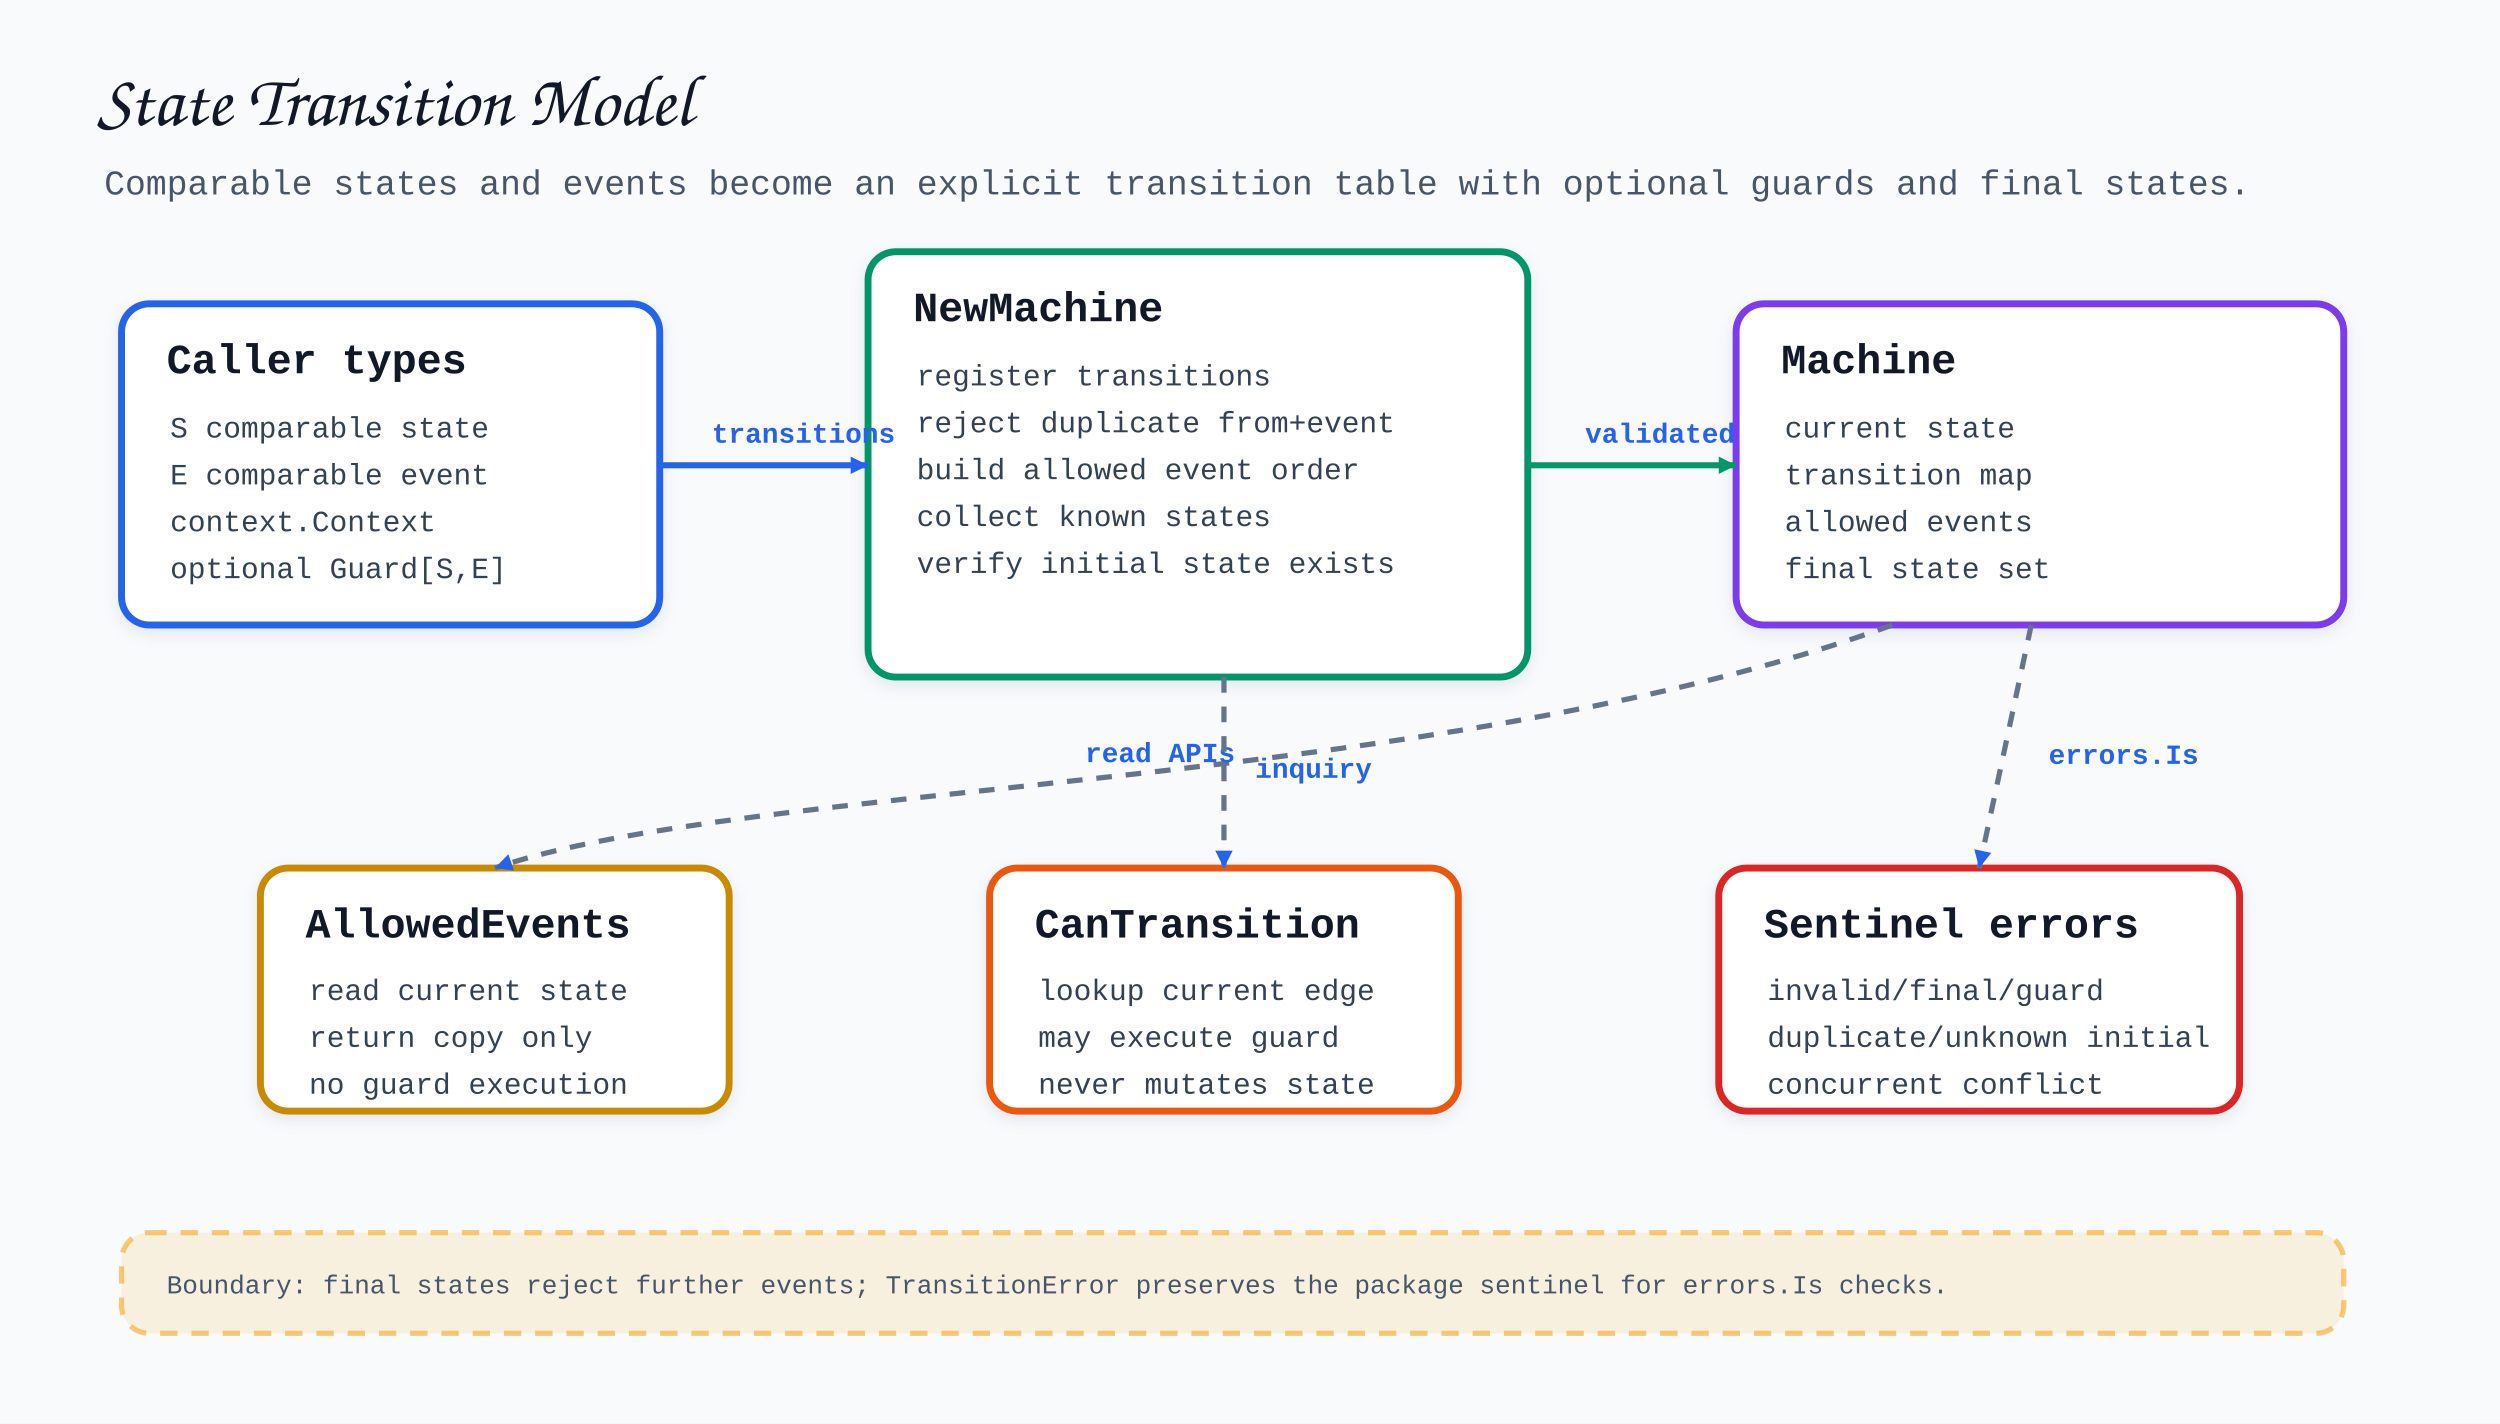
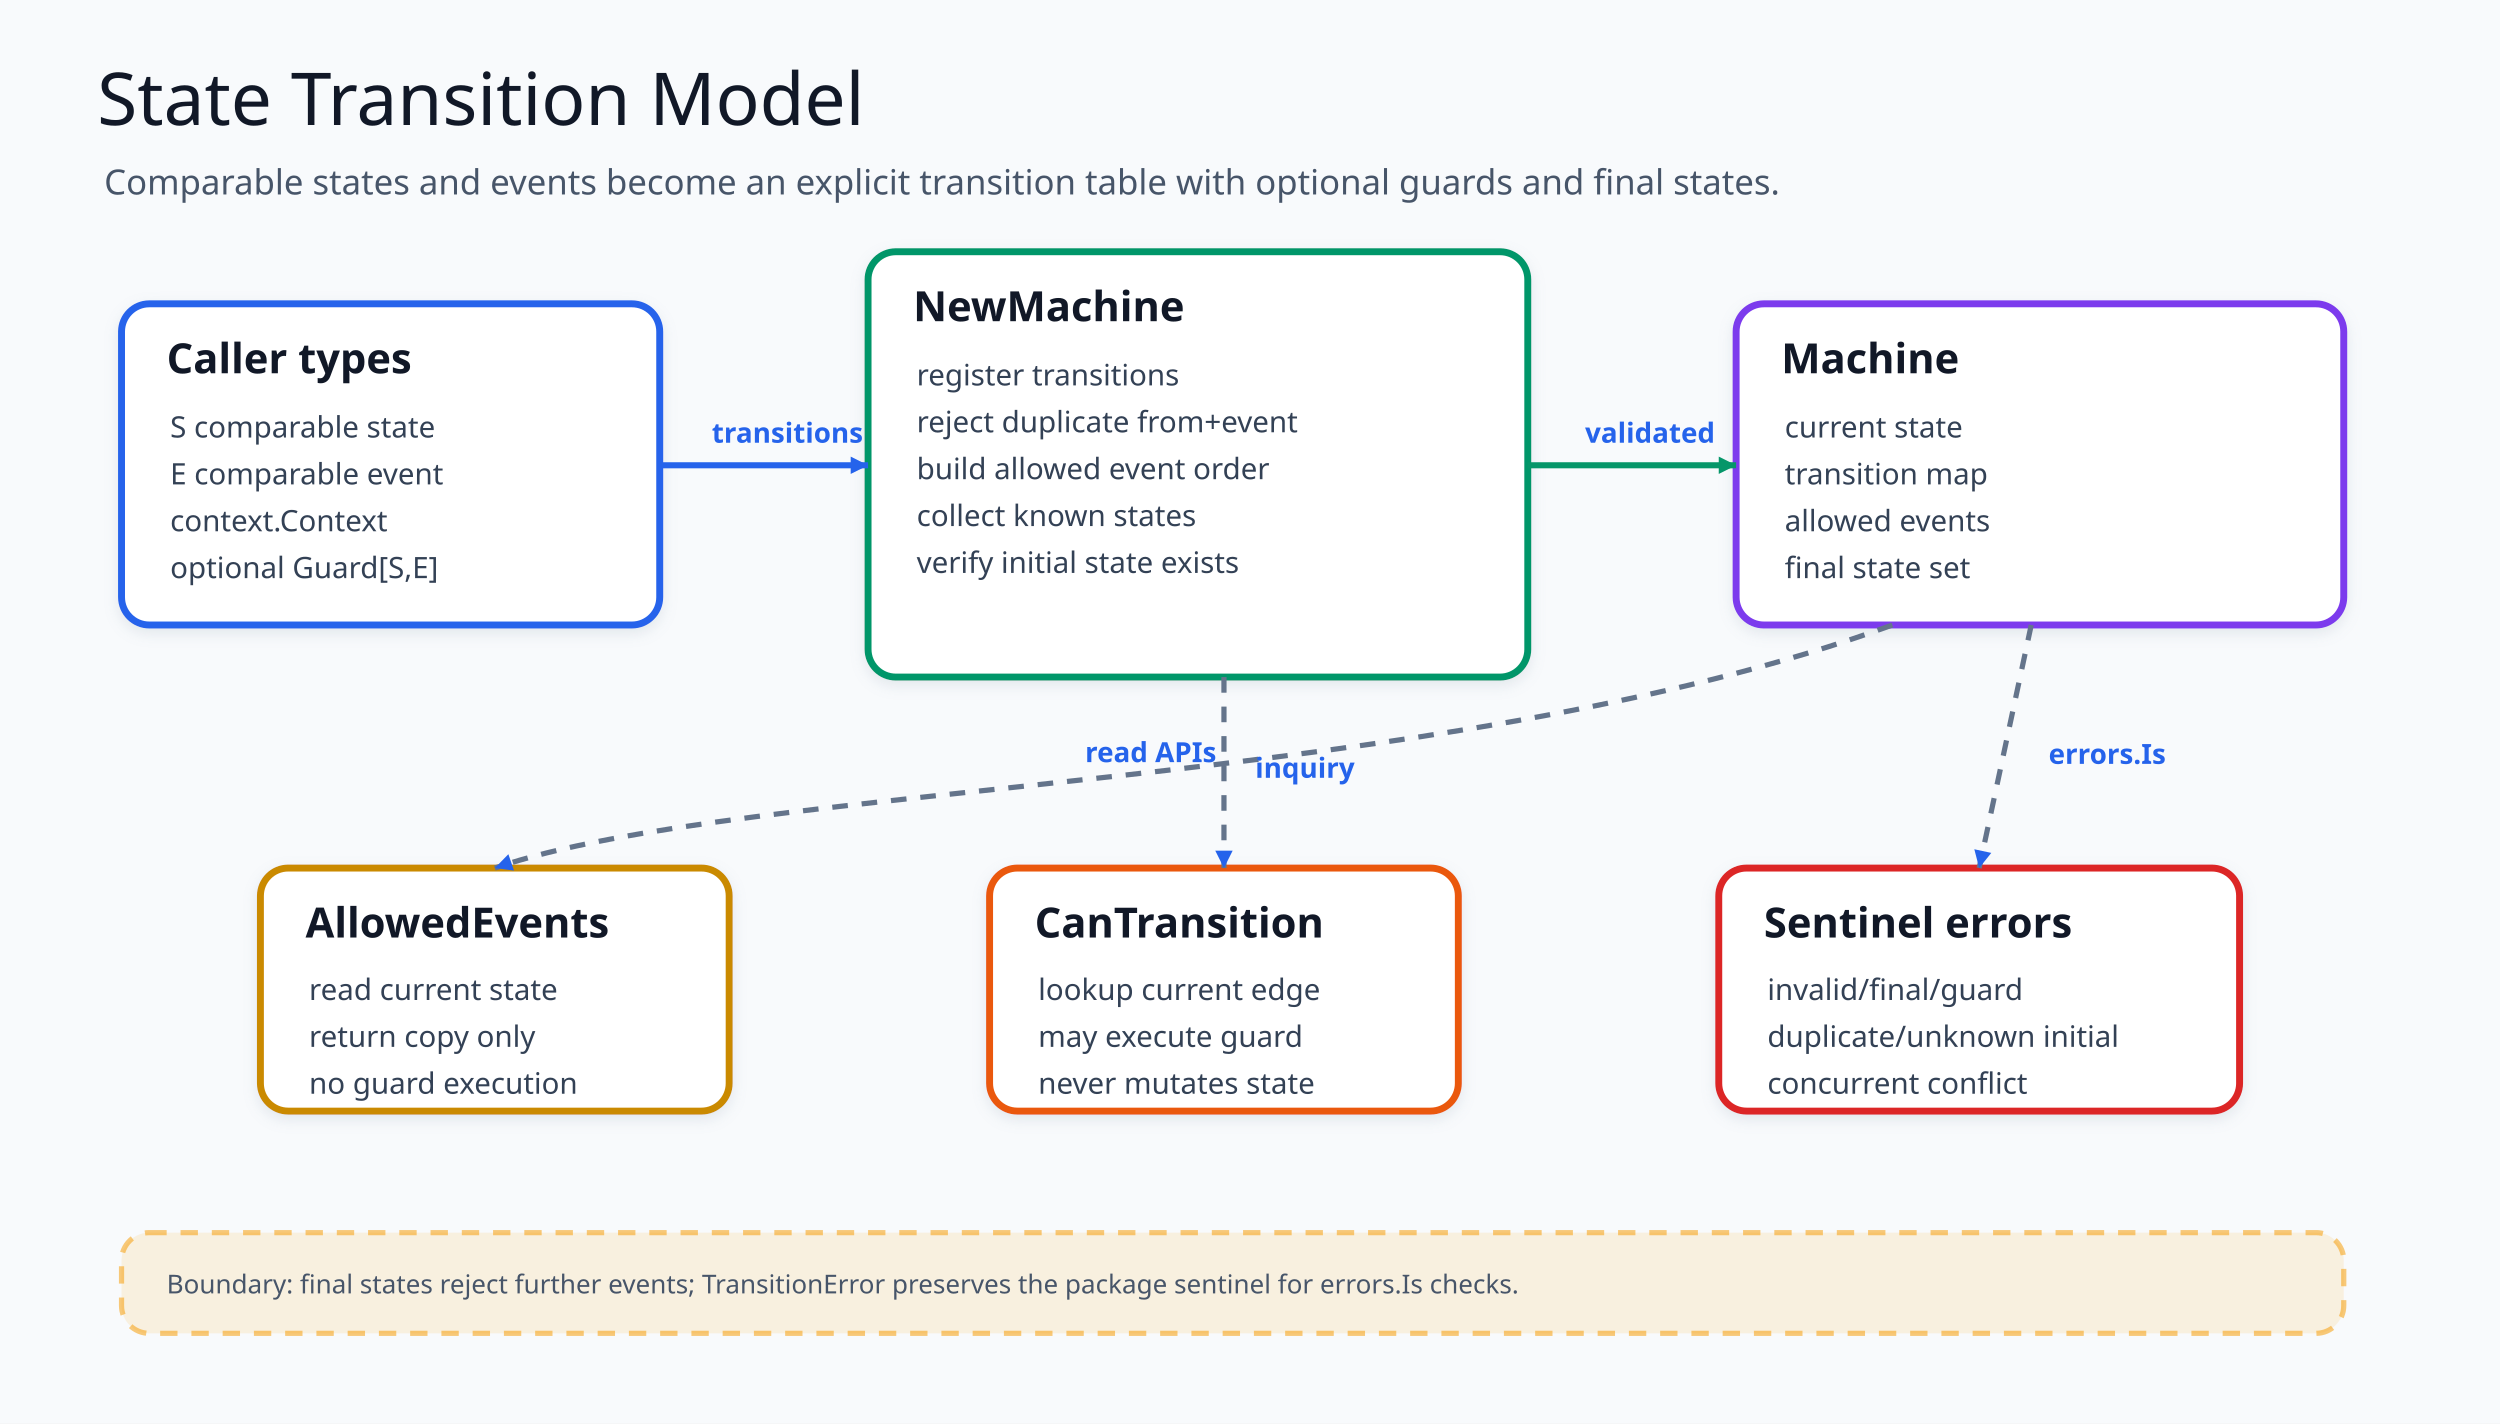
<svg xmlns="http://www.w3.org/2000/svg" width="1440" height="820" viewBox="0 0 1440 820">
  <defs>
    <marker id="arrow" markerWidth="12" markerHeight="10" refX="10" refY="5" orient="auto" markerUnits="userSpaceOnUse">
      <path d="M0,0 L10,5 L0,10 z" fill="#2563eb" />
    </marker>
    <marker id="arrow-green" markerWidth="12" markerHeight="10" refX="10" refY="5" orient="auto" markerUnits="userSpaceOnUse">
      <path d="M0,0 L10,5 L0,10 z" fill="#059669" />
    </marker>
    <marker id="arrow-red" markerWidth="12" markerHeight="10" refX="10" refY="5" orient="auto" markerUnits="userSpaceOnUse">
      <path d="M0,0 L10,5 L0,10 z" fill="#dc2626" />
    </marker>
    <filter id="shadow" x="-10%" y="-10%" width="120%" height="125%">
      <feDropShadow dx="0" dy="3" stdDeviation="4" flood-color="#94a3b8" flood-opacity=".22" />
    </filter>
  </defs>
  <style>
  @font-face{font-family:'Architects Daughter';src:local('Architects Daughter');}
  @font-face{font-family:'Comic Mono';src:local('Comic Mono');}
-   .bg{fill:#f8fafc}.title{font:42px 'Architects Daughter','Comic Sans MS',cursive;fill:#111827}.sub{font:20px 'Comic Mono','Courier New',monospace;fill:#475569}.card-title{font:24px 'Comic Mono','Courier New',monospace;font-weight:700;fill:#111827}.body{font:17px 'Comic Mono','Courier New',monospace;fill:#334155}.small{font:15px 'Comic Mono','Courier New',monospace;fill:#475569}.label{font:16px 'Comic Mono','Courier New',monospace;fill:#2563eb;font-weight:700}.line{stroke:#2563eb;stroke-width:3.5;fill:none;marker-end:url(#arrow)}.line-green{stroke:#059669;stroke-width:3.5;fill:none;marker-end:url(#arrow-green)}.line-red{stroke:#dc2626;stroke-width:3.5;fill:none;marker-end:url(#arrow-red)}.dash{stroke:#64748b;stroke-width:3;stroke-dasharray:9 8;fill:none;marker-end:url(#arrow)}.card{fill:#fff;stroke-width:4}.alt{fill:#f59e0b;fill-opacity:.12;stroke:#f59e0b;stroke-opacity:.55;stroke-dasharray:10 8;stroke-width:3}
+   .bg{fill:#f8fafc}.title{font:42px 'Architects Daughter';fill:#111827}.sub{font:20px 'Comic Mono';fill:#475569}.card-title{font:24px 'Comic Mono';font-weight:700;fill:#111827}.body{font:17px 'Comic Mono';fill:#334155}.small{font:15px 'Comic Mono';fill:#475569}.label{font:16px 'Comic Mono';fill:#2563eb;font-weight:700}.line{stroke:#2563eb;stroke-width:3.5;fill:none;marker-end:url(#arrow)}.line-green{stroke:#059669;stroke-width:3.5;fill:none;marker-end:url(#arrow-green)}.line-red{stroke:#dc2626;stroke-width:3.5;fill:none;marker-end:url(#arrow-red)}.dash{stroke:#64748b;stroke-width:3;stroke-dasharray:9 8;fill:none;marker-end:url(#arrow)}.card{fill:#fff;stroke-width:4}.alt{fill:#f59e0b;fill-opacity:.12;stroke:#f59e0b;stroke-opacity:.55;stroke-dasharray:10 8;stroke-width:3}
</style>
  <rect class="bg" width="1440" height="820" />
  <text class="title" x="56" y="72">State Transition Model</text>
  <text class="sub" x="60" y="112">Comparable states and events become an explicit transition table with optional guards and final states.</text>
  <rect class="card" x="70" y="175" width="310" height="185" rx="16" fill="#eff6ff" stroke="#2563eb" filter="url(#shadow)" />
  <text class="card-title" x="96" y="215">Caller types</text>
  <text class="body" x="98" y="252">S comparable state</text>
  <text class="body" x="98" y="279">E comparable event</text>
  <text class="body" x="98" y="306">context.Context</text>
  <text class="body" x="98" y="333">optional Guard[S,E]</text>
  <rect class="card" x="500" y="145" width="380" height="245" rx="16" fill="#ecfdf5" stroke="#059669" filter="url(#shadow)" />
  <text class="card-title" x="526" y="185">NewMachine</text>
  <text class="body" x="528" y="222">register transitions</text>
  <text class="body" x="528" y="249">reject duplicate from+event</text>
  <text class="body" x="528" y="276">build allowed event order</text>
  <text class="body" x="528" y="303">collect known states</text>
  <text class="body" x="528" y="330">verify initial state exists</text>
  <rect class="card" x="1000" y="175" width="350" height="185" rx="16" fill="#f5f3ff" stroke="#7c3aed" filter="url(#shadow)" />
  <text class="card-title" x="1026" y="215">Machine</text>
  <text class="body" x="1028" y="252">current state</text>
  <text class="body" x="1028" y="279">transition map</text>
  <text class="body" x="1028" y="306">allowed events</text>
  <text class="body" x="1028" y="333">final state set</text>
  <rect class="card" x="150" y="500" width="270" height="140" rx="16" fill="#fefce8" stroke="#ca8a04" filter="url(#shadow)" />
  <text class="card-title" x="176" y="540">AllowedEvents</text>
  <text class="body" x="178" y="576">read current state</text>
  <text class="body" x="178" y="603">return copy only</text>
  <text class="body" x="178" y="630">no guard execution</text>
  <rect class="card" x="570" y="500" width="270" height="140" rx="16" fill="#fff7ed" stroke="#ea580c" filter="url(#shadow)" />
  <text class="card-title" x="596" y="540">CanTransition</text>
  <text class="body" x="598" y="576">lookup current edge</text>
  <text class="body" x="598" y="603">may execute guard</text>
  <text class="body" x="598" y="630">never mutates state</text>
  <rect class="card" x="990" y="500" width="300" height="140" rx="16" fill="#fef2f2" stroke="#dc2626" filter="url(#shadow)" />
  <text class="card-title" x="1016" y="540">Sentinel errors</text>
  <text class="body" x="1018" y="576">invalid/final/guard</text>
  <text class="body" x="1018" y="603">duplicate/unknown initial</text>
  <text class="body" x="1018" y="630">concurrent conflict</text>
  <path class="line" d="M380 268 L500 268" />
  <text class="label" x="410" y="255">transitions</text>
  <path class="line-green" d="M880 268 L1000 268" />
  <text class="label" x="913" y="255">validated</text>
  <path class="dash" d="M1090 360 C830 455 430 450 285 500" />
  <text class="label" x="625" y="439">read APIs</text>
  <path class="dash" d="M705 390 L705 500" />
  <text class="label" x="723" y="448">inquiry</text>
  <path class="dash" d="M1170 360 L1140 500" />
  <text class="label" x="1180" y="440">errors.Is</text>
  <rect class="alt" x="70" y="710" width="1280" height="58" rx="16" />
  <text class="small" x="96" y="745">Boundary: final states reject further events; TransitionError preserves the package sentinel for errors.Is checks.</text>
</svg>
